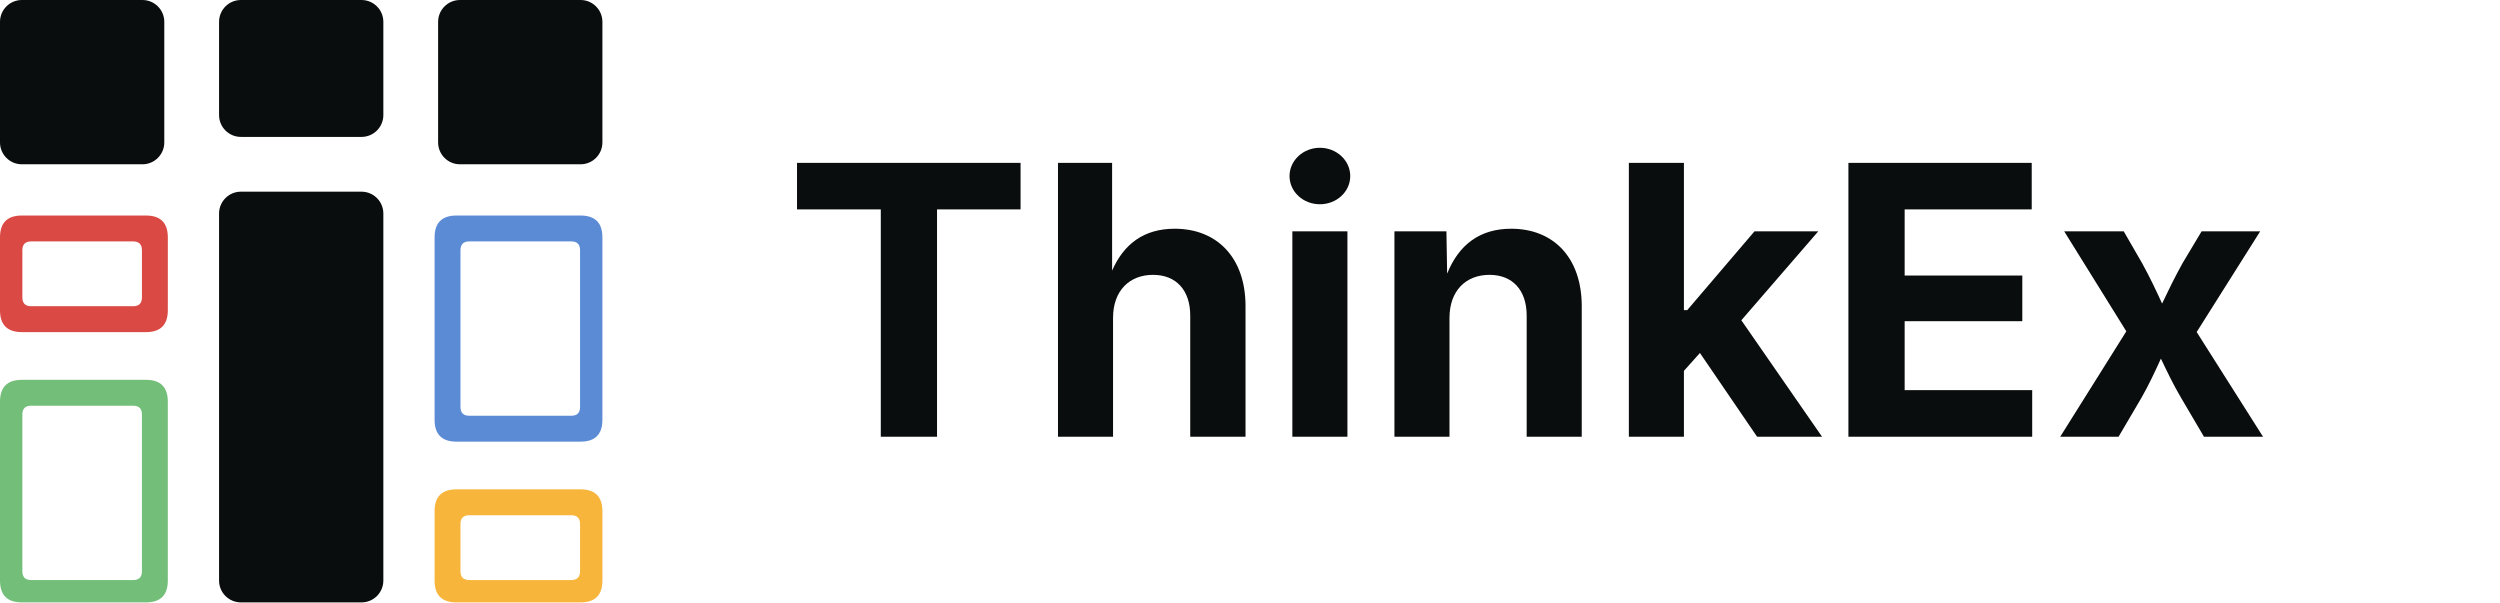
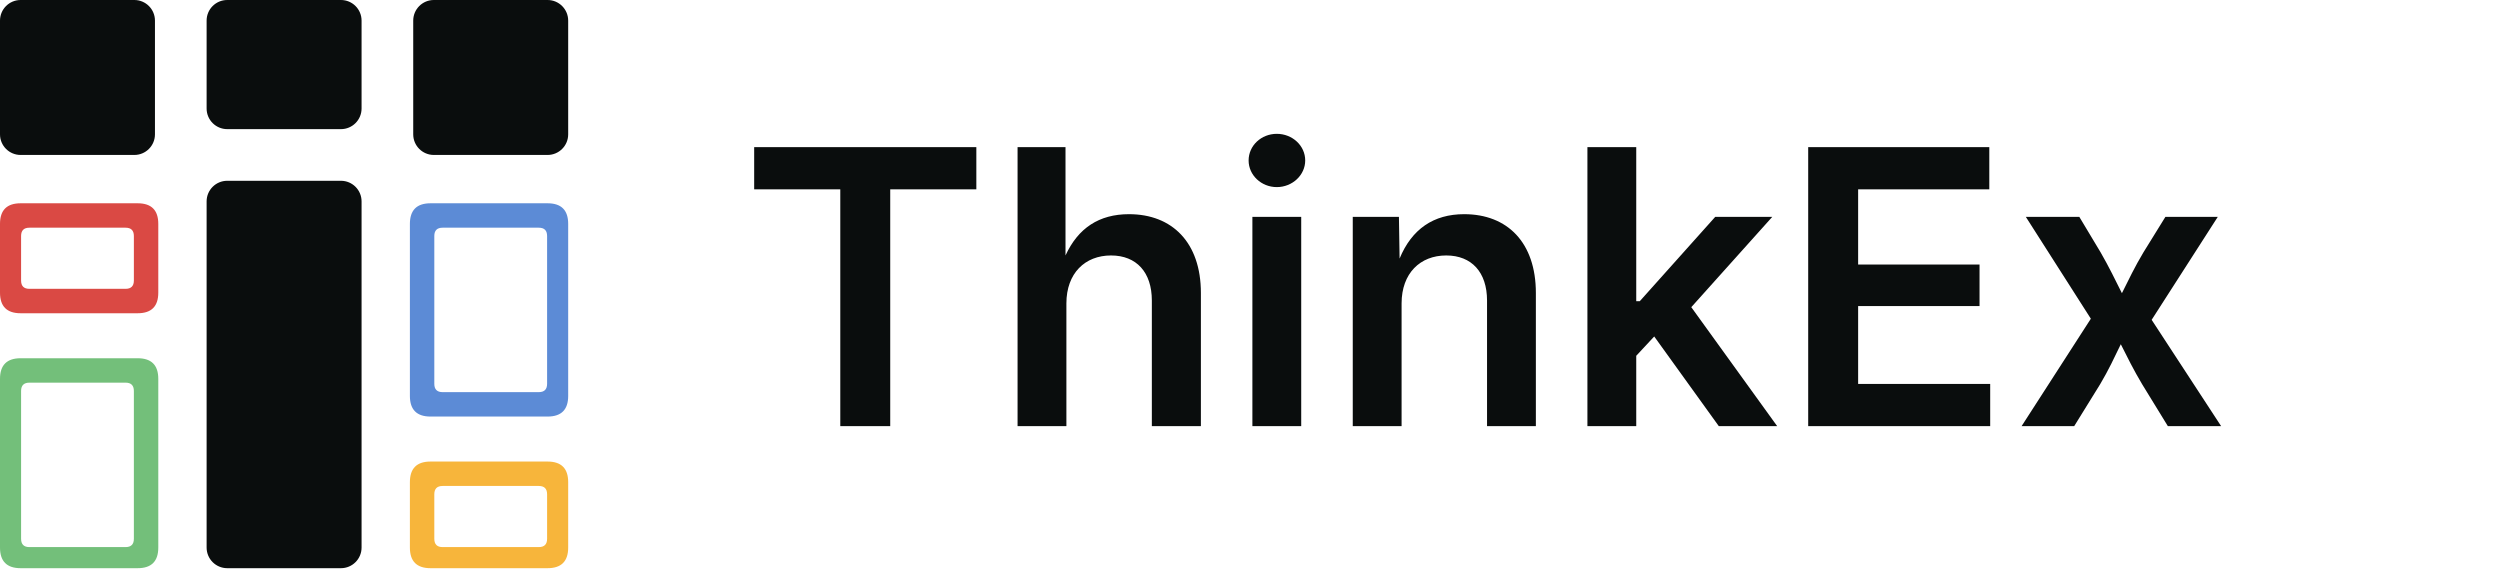
- <svg xmlns="http://www.w3.org/2000/svg" width="166" height="40" viewBox="0 0 166 40" fill="none" role="img" aria-label="ThinkEx">
+ <svg xmlns="http://www.w3.org/2000/svg" width="176" height="40" viewBox="0 0 176 40" fill="none" role="img" aria-label="ThinkEx">
  <g transform="translate(0 0) scale(0.078125)">
    <rect fill="#0A0D0D" width="139.636" height="139.636" rx="18.582" />
    <path fill="#73BF7A" fill-rule="evenodd" d="M 18.582 322.818 H 124.054 Q 142.636 322.818 142.636 341.4 V 493.418 Q 142.636 512 124.054 512 H 18.582 Q 0 512 0 493.418 V 341.4 Q 0 322.818 18.582 322.818 Z M 26.5 344.818 Q 19 344.818 19 352.318 V 485.5 Q 19 493 26.5 493 H 113.136 Q 120.636 493 120.636 485.5 V 352.318 Q 120.636 344.818 113.136 344.818 H 26.5 Z" />
    <path fill="#DA4944" fill-rule="evenodd" d="M 18.582 183.182 H 124.054 Q 142.636 183.182 142.636 201.764 V 263.691 Q 142.636 282.273 124.054 282.273 H 18.582 Q 0 282.273 0 263.691 V 201.764 Q 0 183.182 18.582 183.182 Z M 26.5 205.182 Q 19 205.182 19 212.682 V 252.773 Q 19 260.273 26.5 260.273 H 113.136 Q 120.636 260.273 120.636 252.773 V 212.682 Q 120.636 205.182 113.136 205.182 H 26.5 Z" />
    <path fill="#5C8BD6" fill-rule="evenodd" d="M 387.946 183.182 H 493.418 Q 512 183.182 512 201.764 V 356.782 Q 512 375.364 493.418 375.364 H 387.946 Q 369.364 375.364 369.364 356.782 V 201.764 Q 369.364 183.182 387.946 183.182 Z M 398.864 205.182 Q 391.364 205.182 391.364 212.682 V 345.864 Q 391.364 353.364 398.864 353.364 H 485.5 Q 493 353.364 493 345.864 V 212.682 Q 493 205.182 485.5 205.182 H 398.864 Z" />
    <path fill="#F7B53B" fill-rule="evenodd" d="M 387.946 415.909 H 493.418 Q 512 415.909 512 434.491 V 493.418 Q 512 512 493.418 512 H 387.946 Q 369.364 512 369.364 493.418 V 434.491 Q 369.364 415.909 387.946 415.909 Z M 398.864 437.909 Q 391.364 437.909 391.364 445.409 V 485.5 Q 391.364 493 398.864 493 H 485.5 Q 493 493 493 485.5 V 445.409 Q 493 437.909 485.5 437.909 H 398.864 Z" />
    <rect fill="#0A0D0D" x="372.364" width="139.636" height="139.636" rx="18.582" />
    <rect fill="#0A0D0D" x="186.182" y="162.909" width="139.636" height="349.091" rx="18.582" />
    <rect fill="#0A0D0D" x="186.182" width="139.636" height="116.364" rx="18.582" />
  </g>
-   <text x="52" y="29" fill="#0A0D0D" font-family="Geist, Inter, ui-sans-serif, system-ui, -apple-system, BlinkMacSystemFont, 'Segoe UI', sans-serif" font-size="25" font-weight="650">ThinkEx</text>
+   <text x="52" y="30" fill="#0A0D0D" font-family="Geist, Inter, ui-sans-serif, system-ui, -apple-system, BlinkMacSystemFont, 'Segoe UI', sans-serif" font-size="27" font-weight="600">ThinkEx</text>
</svg>
